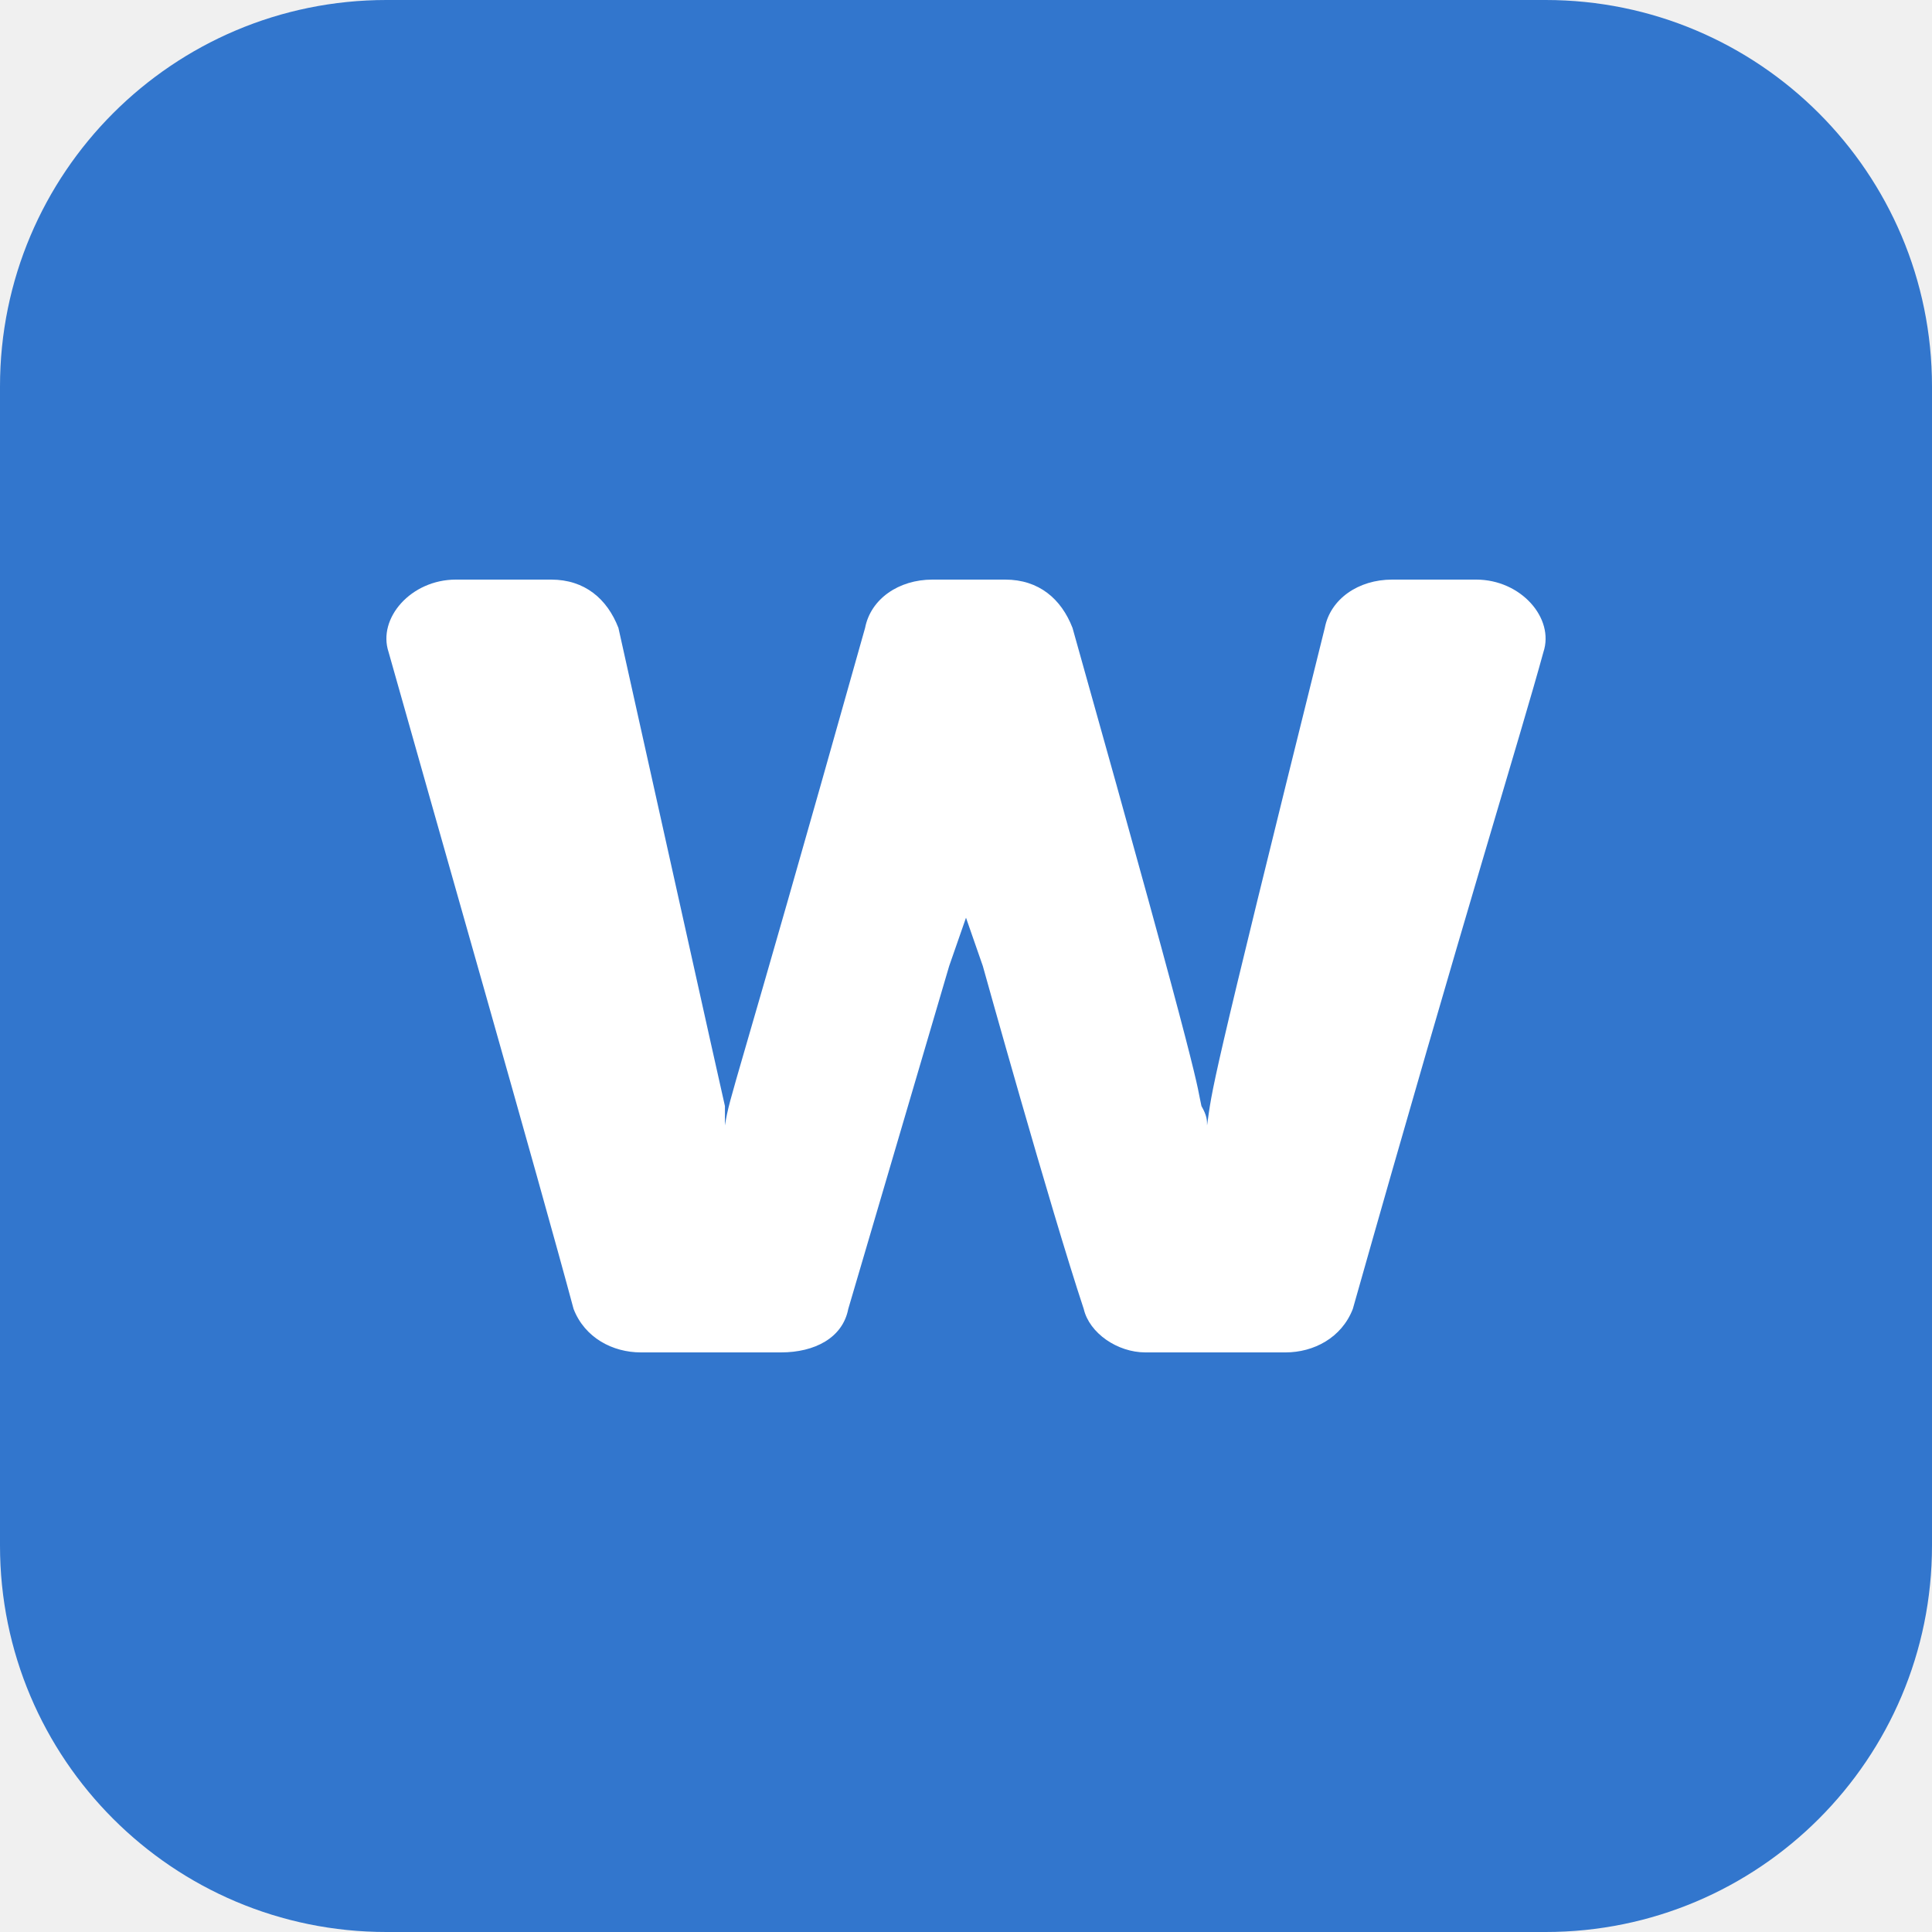
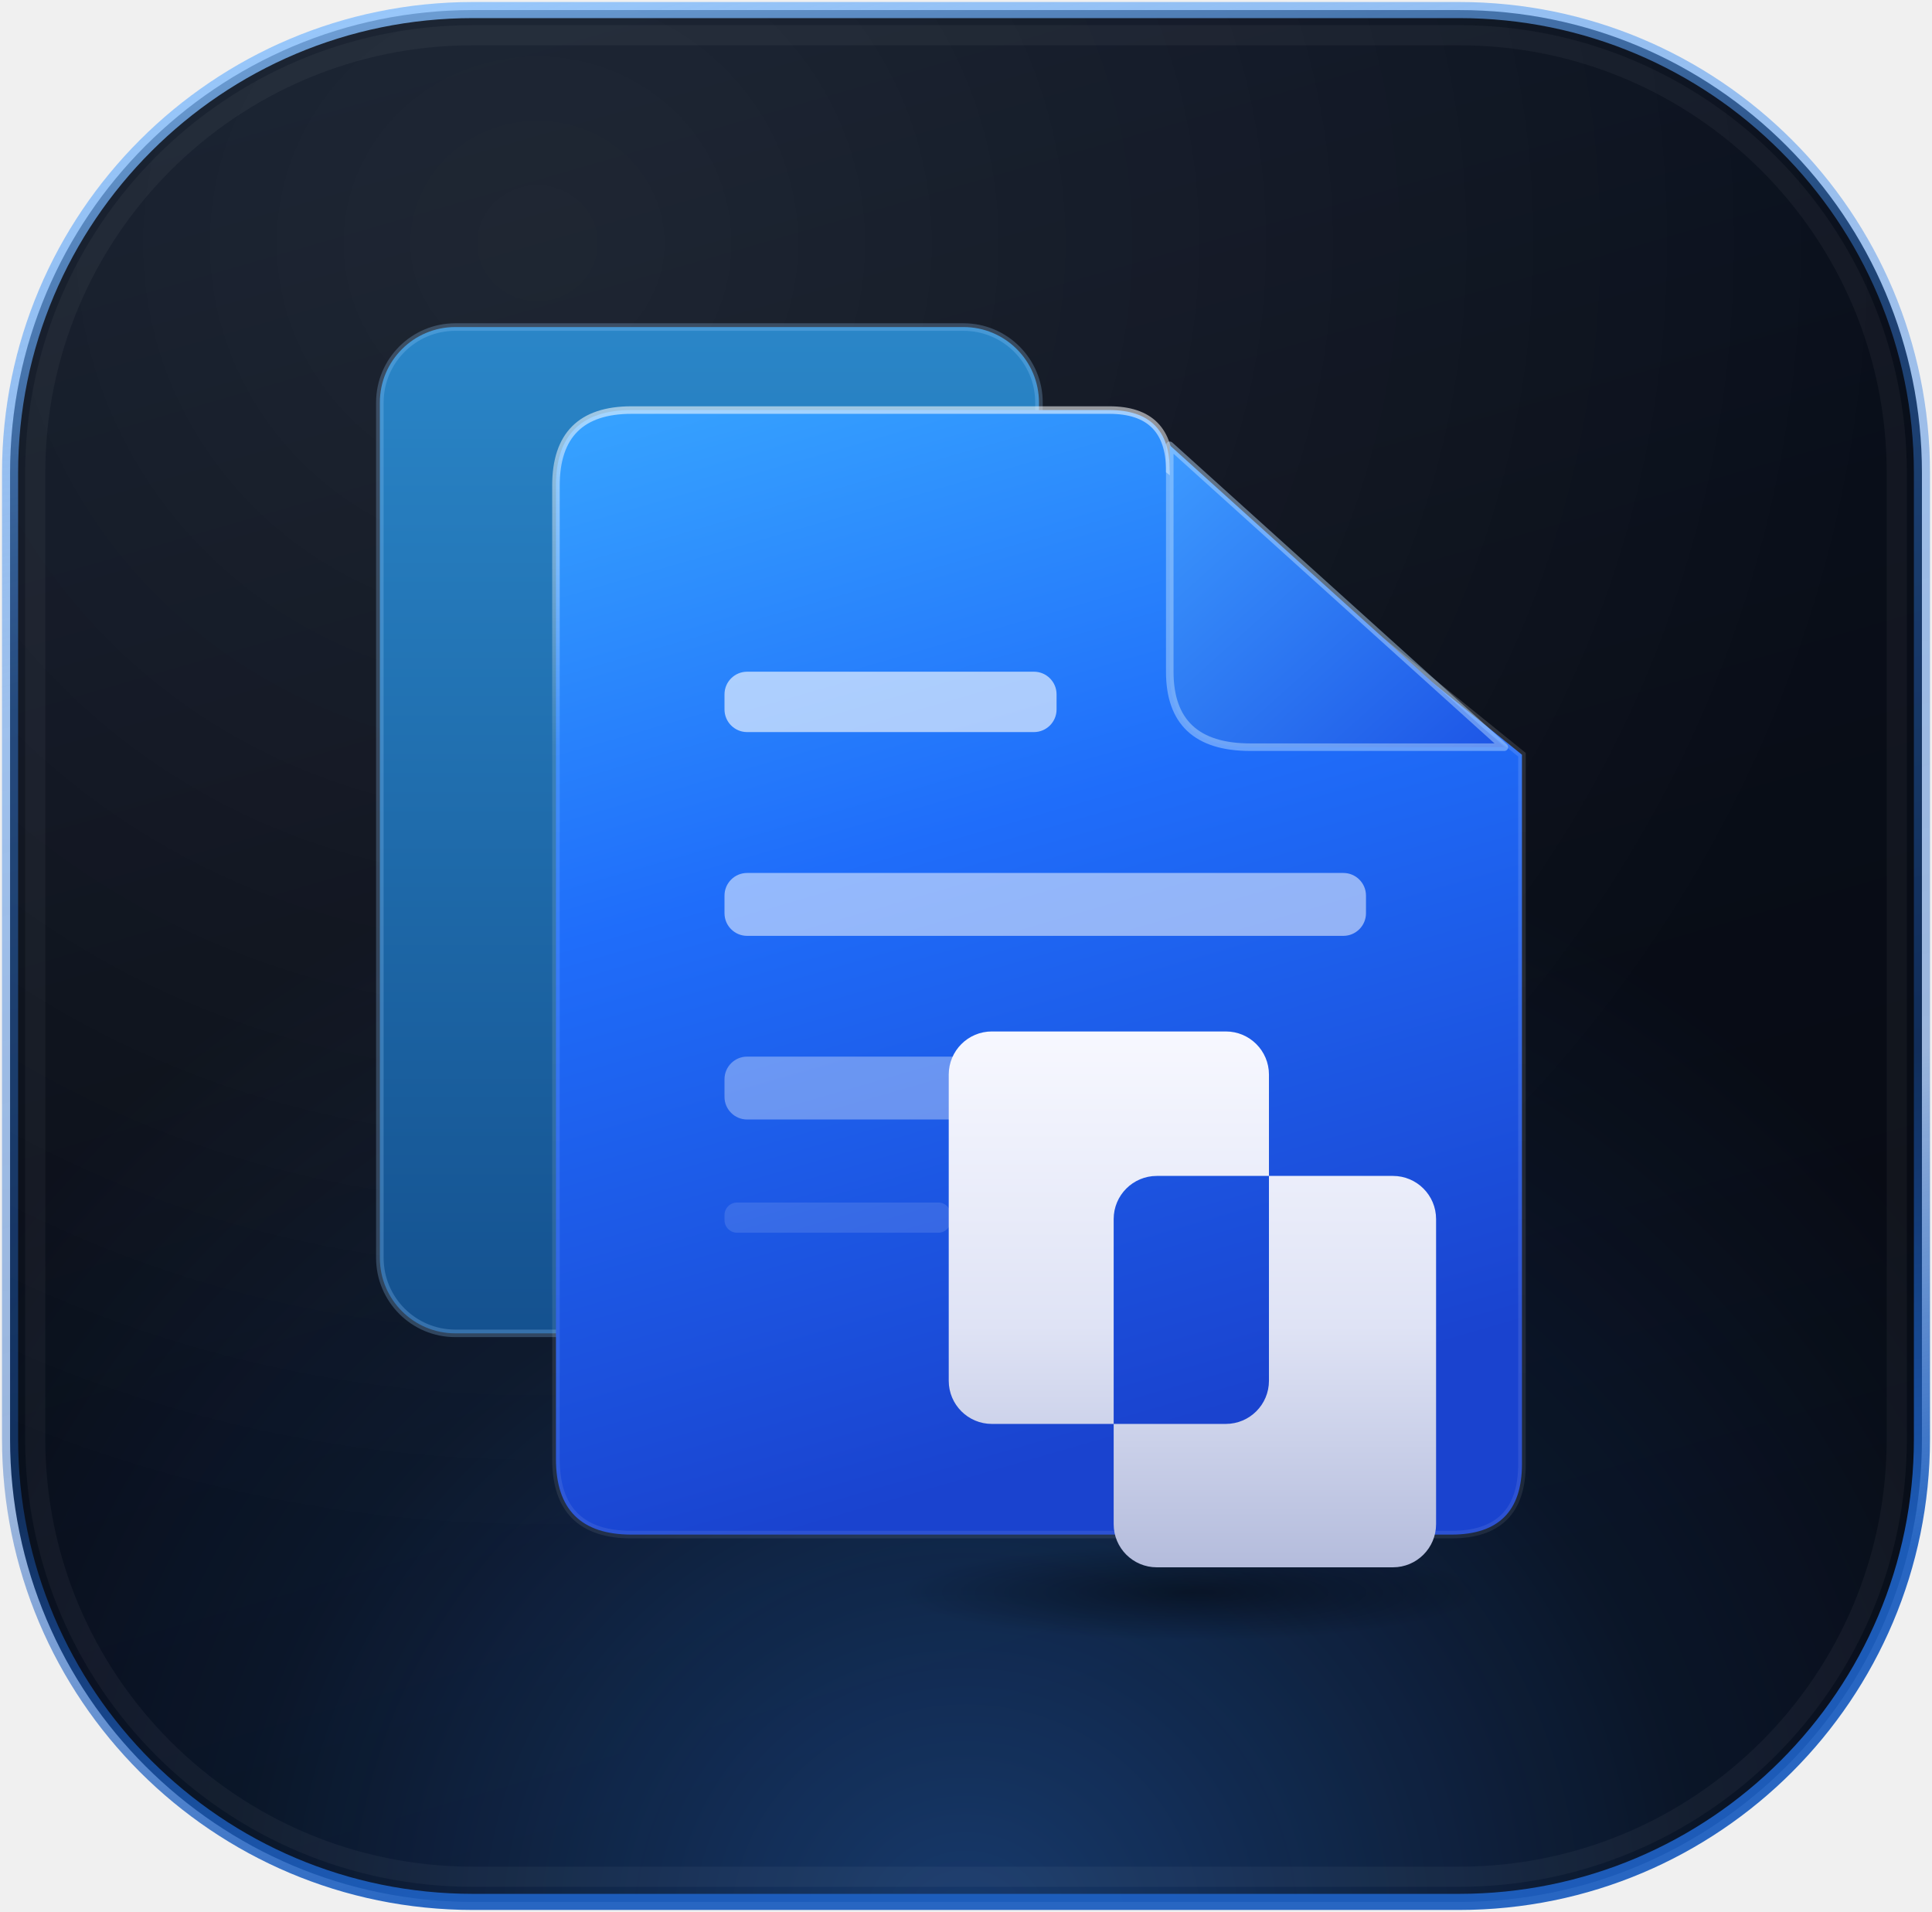
- <svg xmlns="http://www.w3.org/2000/svg" width="240" height="240" viewBox="24 24 240 240" fill="none">
-   <rect x="24" y="24" width="240" height="240" rx="48" fill="#3276CD" />
-   <path d="M207.373 96H196.927C192.749 96 189.267 98.4 188.57 102C173.946 160.8 174.642 159 173.946 163.8C173.946 163.2 173.946 162.6 173.249 161.4C172.553 158.4 173.946 161.4 157.232 102C155.839 98.4 153.053 96 148.875 96H139.822C135.643 96 132.161 98.4 131.465 102C114.751 161.4 114.751 159.6 114.054 163.8V161.4C113.358 158.4 104.305 117.6 100.823 102C99.43 98.4 96.644 96 92.466 96H80.627C75.056 96 70.877 100.8 72.27 105C77.841 124.8 91.073 171 95.251 186.6C96.644 190.2 100.126 192 103.608 192H121.019C125.197 192 128.679 190.2 129.375 186.6L141.911 144L144 138L146.089 144C146.089 144 154.446 174 158.625 186.6C159.321 189.6 162.803 192 166.285 192H183.695C187.177 192 190.659 190.2 192.052 186.6C205.98 137.4 212.944 115.2 215.73 105C217.123 100.8 212.944 96 207.373 96Z" fill="white" />
+ <svg xmlns="http://www.w3.org/2000/svg" width="192" height="190" viewBox="0 0 192 190" fill="none">
+   <defs>
+     <linearGradient id="docs-tf" x1="0" y1="0" x2="0.3" y2="1">
+       <stop offset="0" stop-color="#0d1626" />
+       <stop offset=".5" stop-color="#090e19" />
+       <stop offset="1" stop-color="#070a12" />
+     </linearGradient>
+     <radialGradient id="docs-tg" cx=".5" cy="1.02" r=".62" gradientTransform="translate(0 0)">
+       <stop offset="0" stop-color="#2f86ff" stop-opacity="0.38" />
+       <stop offset=".6" stop-color="#2f86ff" stop-opacity="0.095" />
+       <stop offset="1" stop-color="#2f86ff" stop-opacity="0" />
+     </radialGradient>
+     <radialGradient id="docs-th" cx=".28" cy=".12" r=".7">
+       <stop offset="0" stop-color="#fff" stop-opacity=".08" />
+       <stop offset="1" stop-color="#fff" stop-opacity="0" />
+     </radialGradient>
+     <linearGradient id="docs-tr" x1="0" y1="0" x2="0.25" y2="1">
+       <stop offset="0" stop-color="#8cc4ff" stop-opacity=".85" />
+       <stop offset=".35" stop-color="#3a86e8" stop-opacity=".45" />
+       <stop offset=".75" stop-color="#1d5fc0" stop-opacity=".40" />
+       <stop offset="1" stop-color="#1d5fc0" stop-opacity=".95" />
+     </linearGradient>
+     <radialGradient id="docs-sh" cx=".5" cy=".5" r=".5">
+       <stop offset="0" stop-color="#000" stop-opacity=".55" />
+       <stop offset="1" stop-color="#000" stop-opacity="0" />
+     </radialGradient>
+     <linearGradient id="docs-gf" gradientUnits="userSpaceOnUse" x1="0" y1="0" x2="0" y2="100">
+       <stop offset="0" stop-color="#f7f8ff" />
+       <stop offset=".55" stop-color="#dfe3f5" />
+       <stop offset="1" stop-color="#b4bcdc" />
+     </linearGradient>
+     <g id="docs-G">
+       <path fill-rule="evenodd" fill="url(#docs-gf)" d="M8.05 0.00H51.71A8.05 8.05 0 0 1 59.76 8.05V65.19A8.05 8.05 0 0 1 51.71 73.24H8.05A8.05 8.05 0 0 1 0.00 65.19V8.05A8.05 8.05 0 0 1 8.05 0.00ZM38.83 26.96H82.90A8.05 8.05 0 0 1 90.95 35.01V91.95A8.05 8.05 0 0 1 82.90 100.00H38.83A8.05 8.05 0 0 1 30.78 91.95V35.01A8.05 8.05 0 0 1 38.83 26.96Z" />
+     </g>
+     <linearGradient id="docs-back" x1="0" y1="0" x2="0" y2="1">
+       <stop offset="0" stop-color="#2a86c8" />
+       <stop offset="1" stop-color="#14518f" />
+     </linearGradient>
+     <linearGradient id="docs-page" x1="0" y1="0" x2=".25" y2="1">
+       <stop offset="0" stop-color="#37a4ff" />
+       <stop offset="0.45" stop-color="#1f6dfa" />
+       <stop offset="1" stop-color="#1a43cf" />
+     </linearGradient>
+     <linearGradient id="docs-flap" x1="0" y1="0" x2="1" y2="1">
+       <stop offset="0" stop-color="#3d9bff" />
+       <stop offset="1" stop-color="#1d55e6" />
+     </linearGradient>
+     <linearGradient id="docs-rim" x1="0" y1="0" x2="0" y2="1">
+       <stop offset="0" stop-color="#fff" stop-opacity="0.55" />
+       <stop offset="0.3" stop-color="#fff" stop-opacity="0.12" />
+       <stop offset="1" stop-color="#fff" stop-opacity="0.08" />
+     </linearGradient>
+   </defs>
+   <rect x="1" y="1" width="190" height="188" rx="46" fill="url(#docs-tf)" />
+   <rect x="1" y="1" width="190" height="188" rx="46" fill="url(#docs-tg)" />
+   <rect x="1" y="1" width="190" height="188" rx="46" fill="url(#docs-th)" />
+   <rect x="1" y="1" width="190" height="188" rx="46" fill="none" stroke="url(#docs-tr)" stroke-width="1.6" />
+   <rect x="3.5" y="3.5" width="185" height="183" rx="43.5" fill="none" stroke="#fff" stroke-opacity=".04" stroke-width="2" />
+   <g transform="translate(-14.25 -11.25) scale(.25)">
+     <rect x="208" y="175" width="262" height="400" rx="30" fill="url(#docs-back)" />
+     <rect x="208" y="175" width="262" height="400" rx="30" fill="none" stroke="#9fd2ff" stroke-opacity=".25" stroke-width="3" />
+     <path d="M308 208H498Q522 208 522 232L662 345V627Q662 655 634 655H308Q278 655 278 625V238Q278 208 308 208Z" fill="url(#docs-page)" />
+     <path d="M308 208H498Q522 208 522 232L662 345V627Q662 655 634 655H308Q278 655 278 625V238Q278 208 308 208Z" fill="none" stroke="url(#docs-rim)" stroke-width="3" />
+     <path d="M522 222L655 342H554Q522 342 522 312Z" fill="url(#docs-flap)" stroke="#bfe0ff" stroke-opacity=".45" stroke-width="3" stroke-linejoin="round" />
+     <rect x="345" y="312" width="132" height="24" rx="9" fill="#fff" fill-opacity=".62" />
+     <rect x="345" y="392" width="255" height="25" rx="9" fill="#fff" fill-opacity=".52" />
+     <rect x="345" y="465" width="125" height="25" rx="9" fill="#fff" fill-opacity=".34" />
+     <rect x="345" y="523" width="90" height="12" rx="5" fill="#fff" fill-opacity=".12" />
+     <ellipse cx="531.0" cy="678" rx="116.234" ry="19.17" fill="url(#docs-sh)" opacity=".8" />
+     <use href="#docs-G" transform="translate(434.14 455) scale(2.13)" />
+   </g>
</svg>
